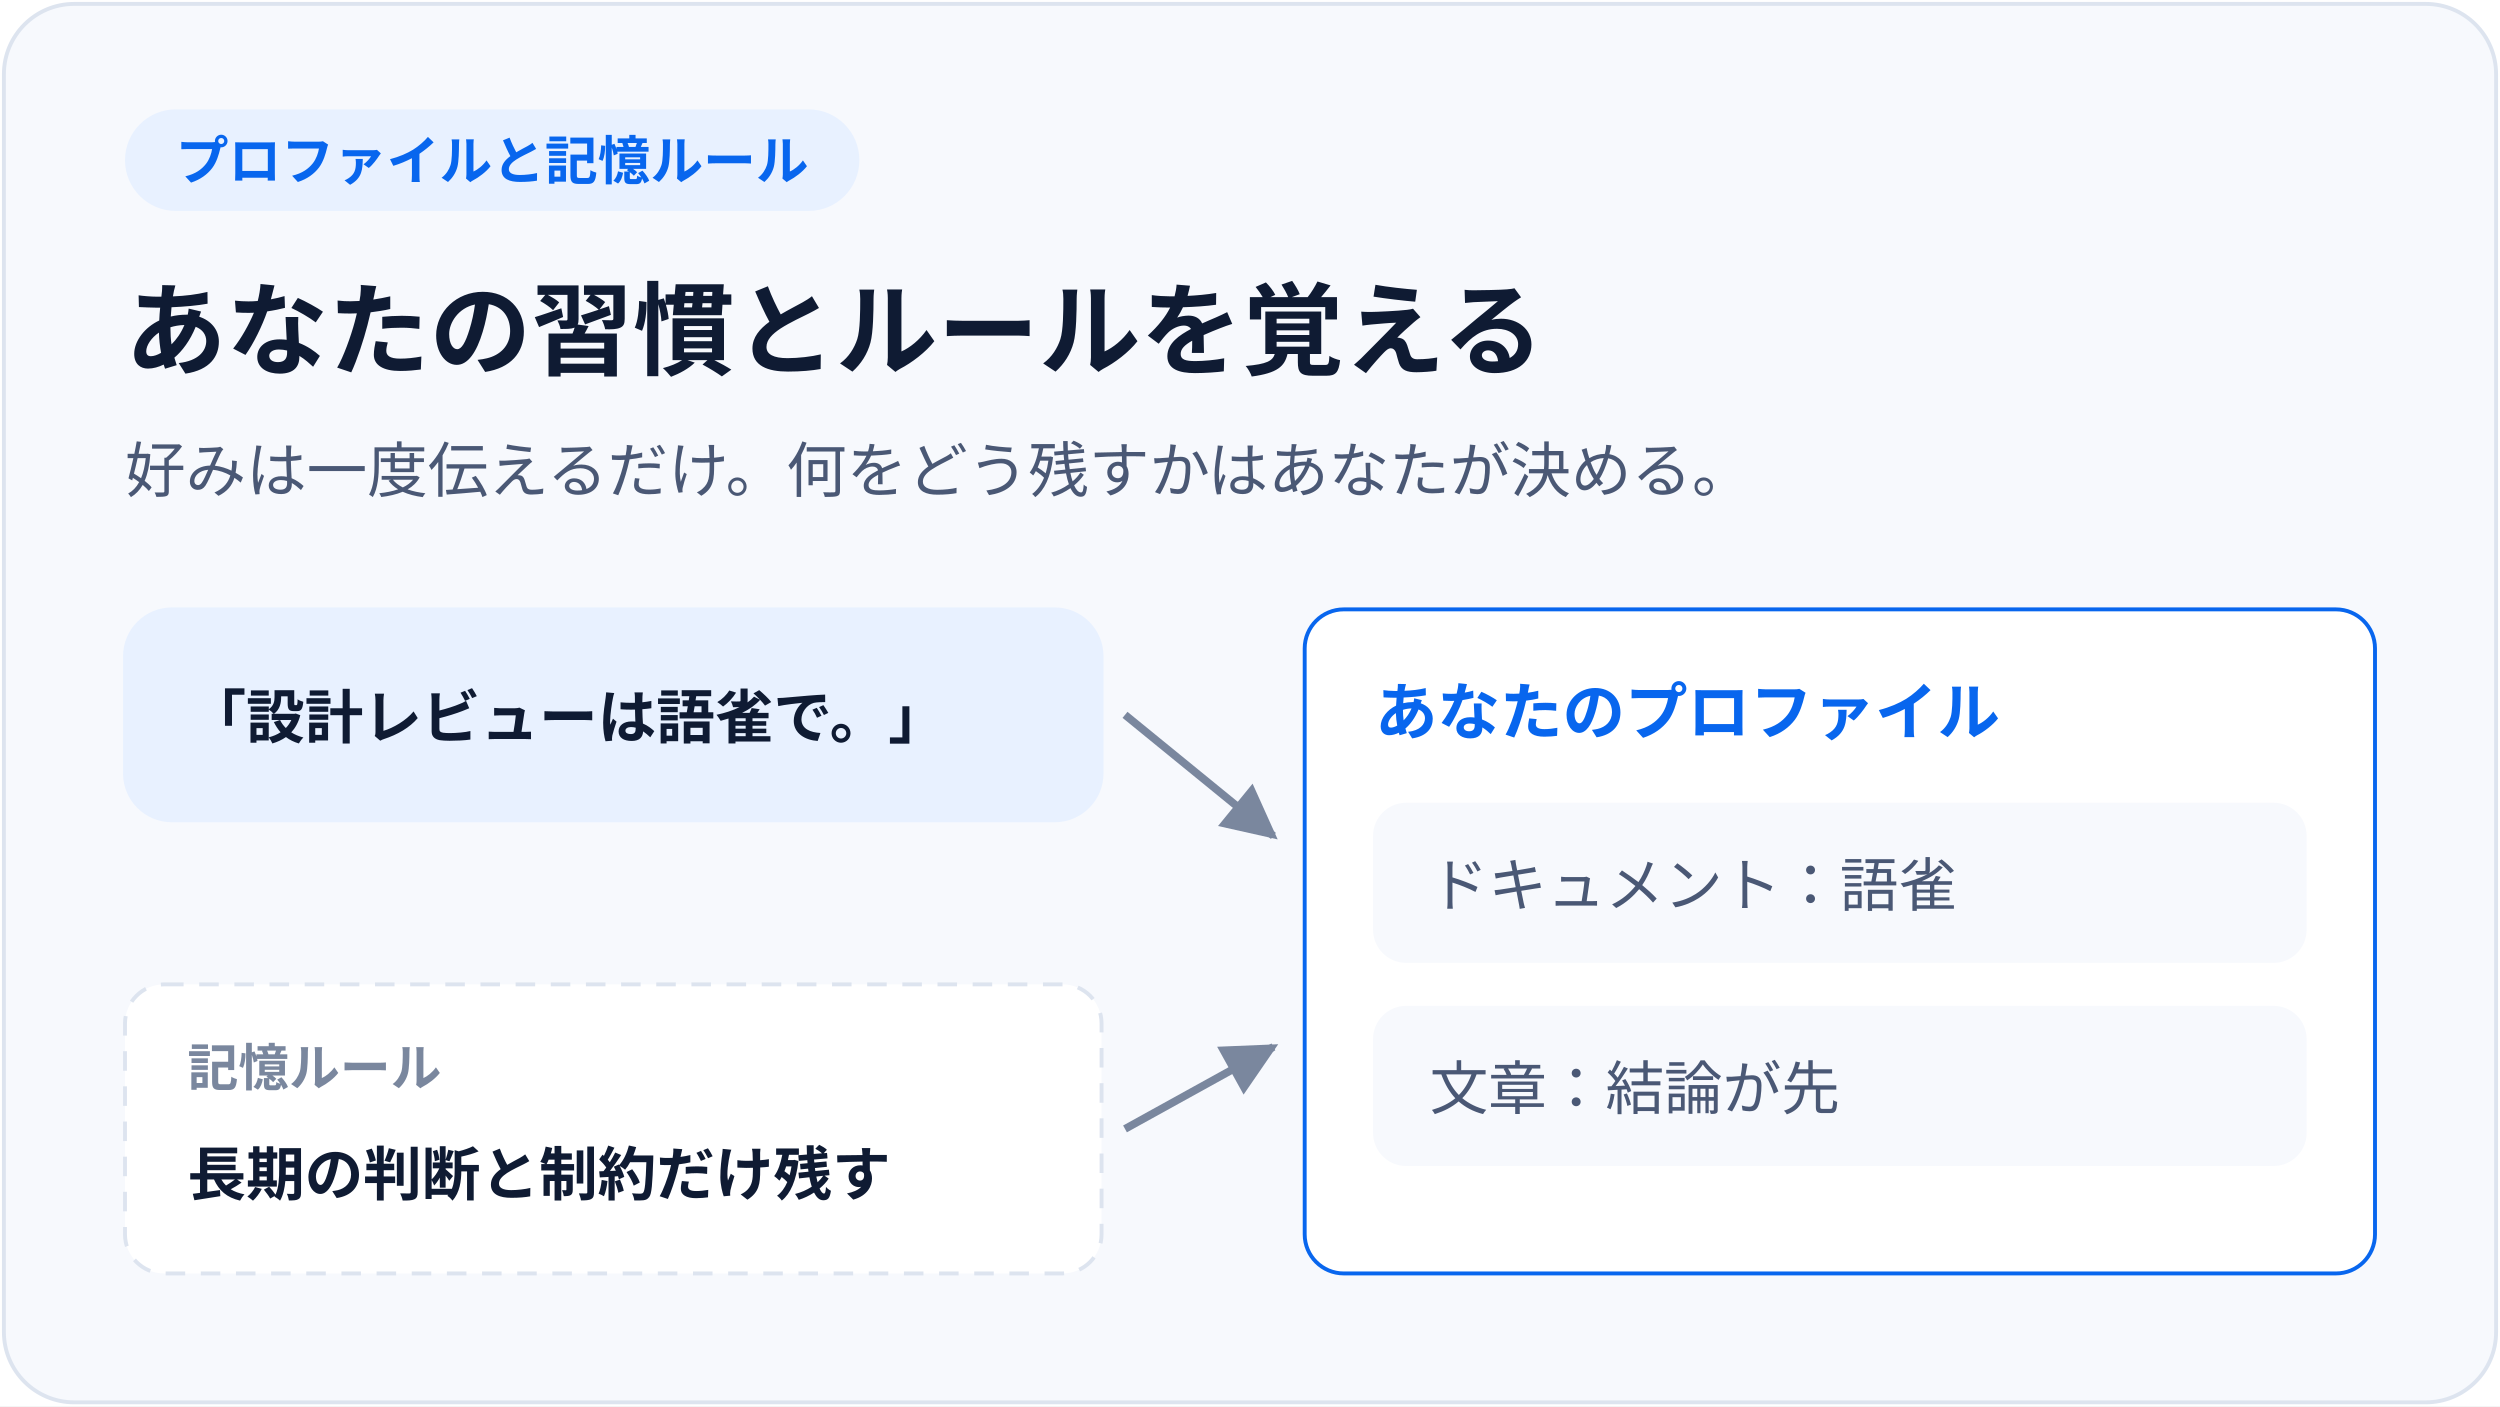
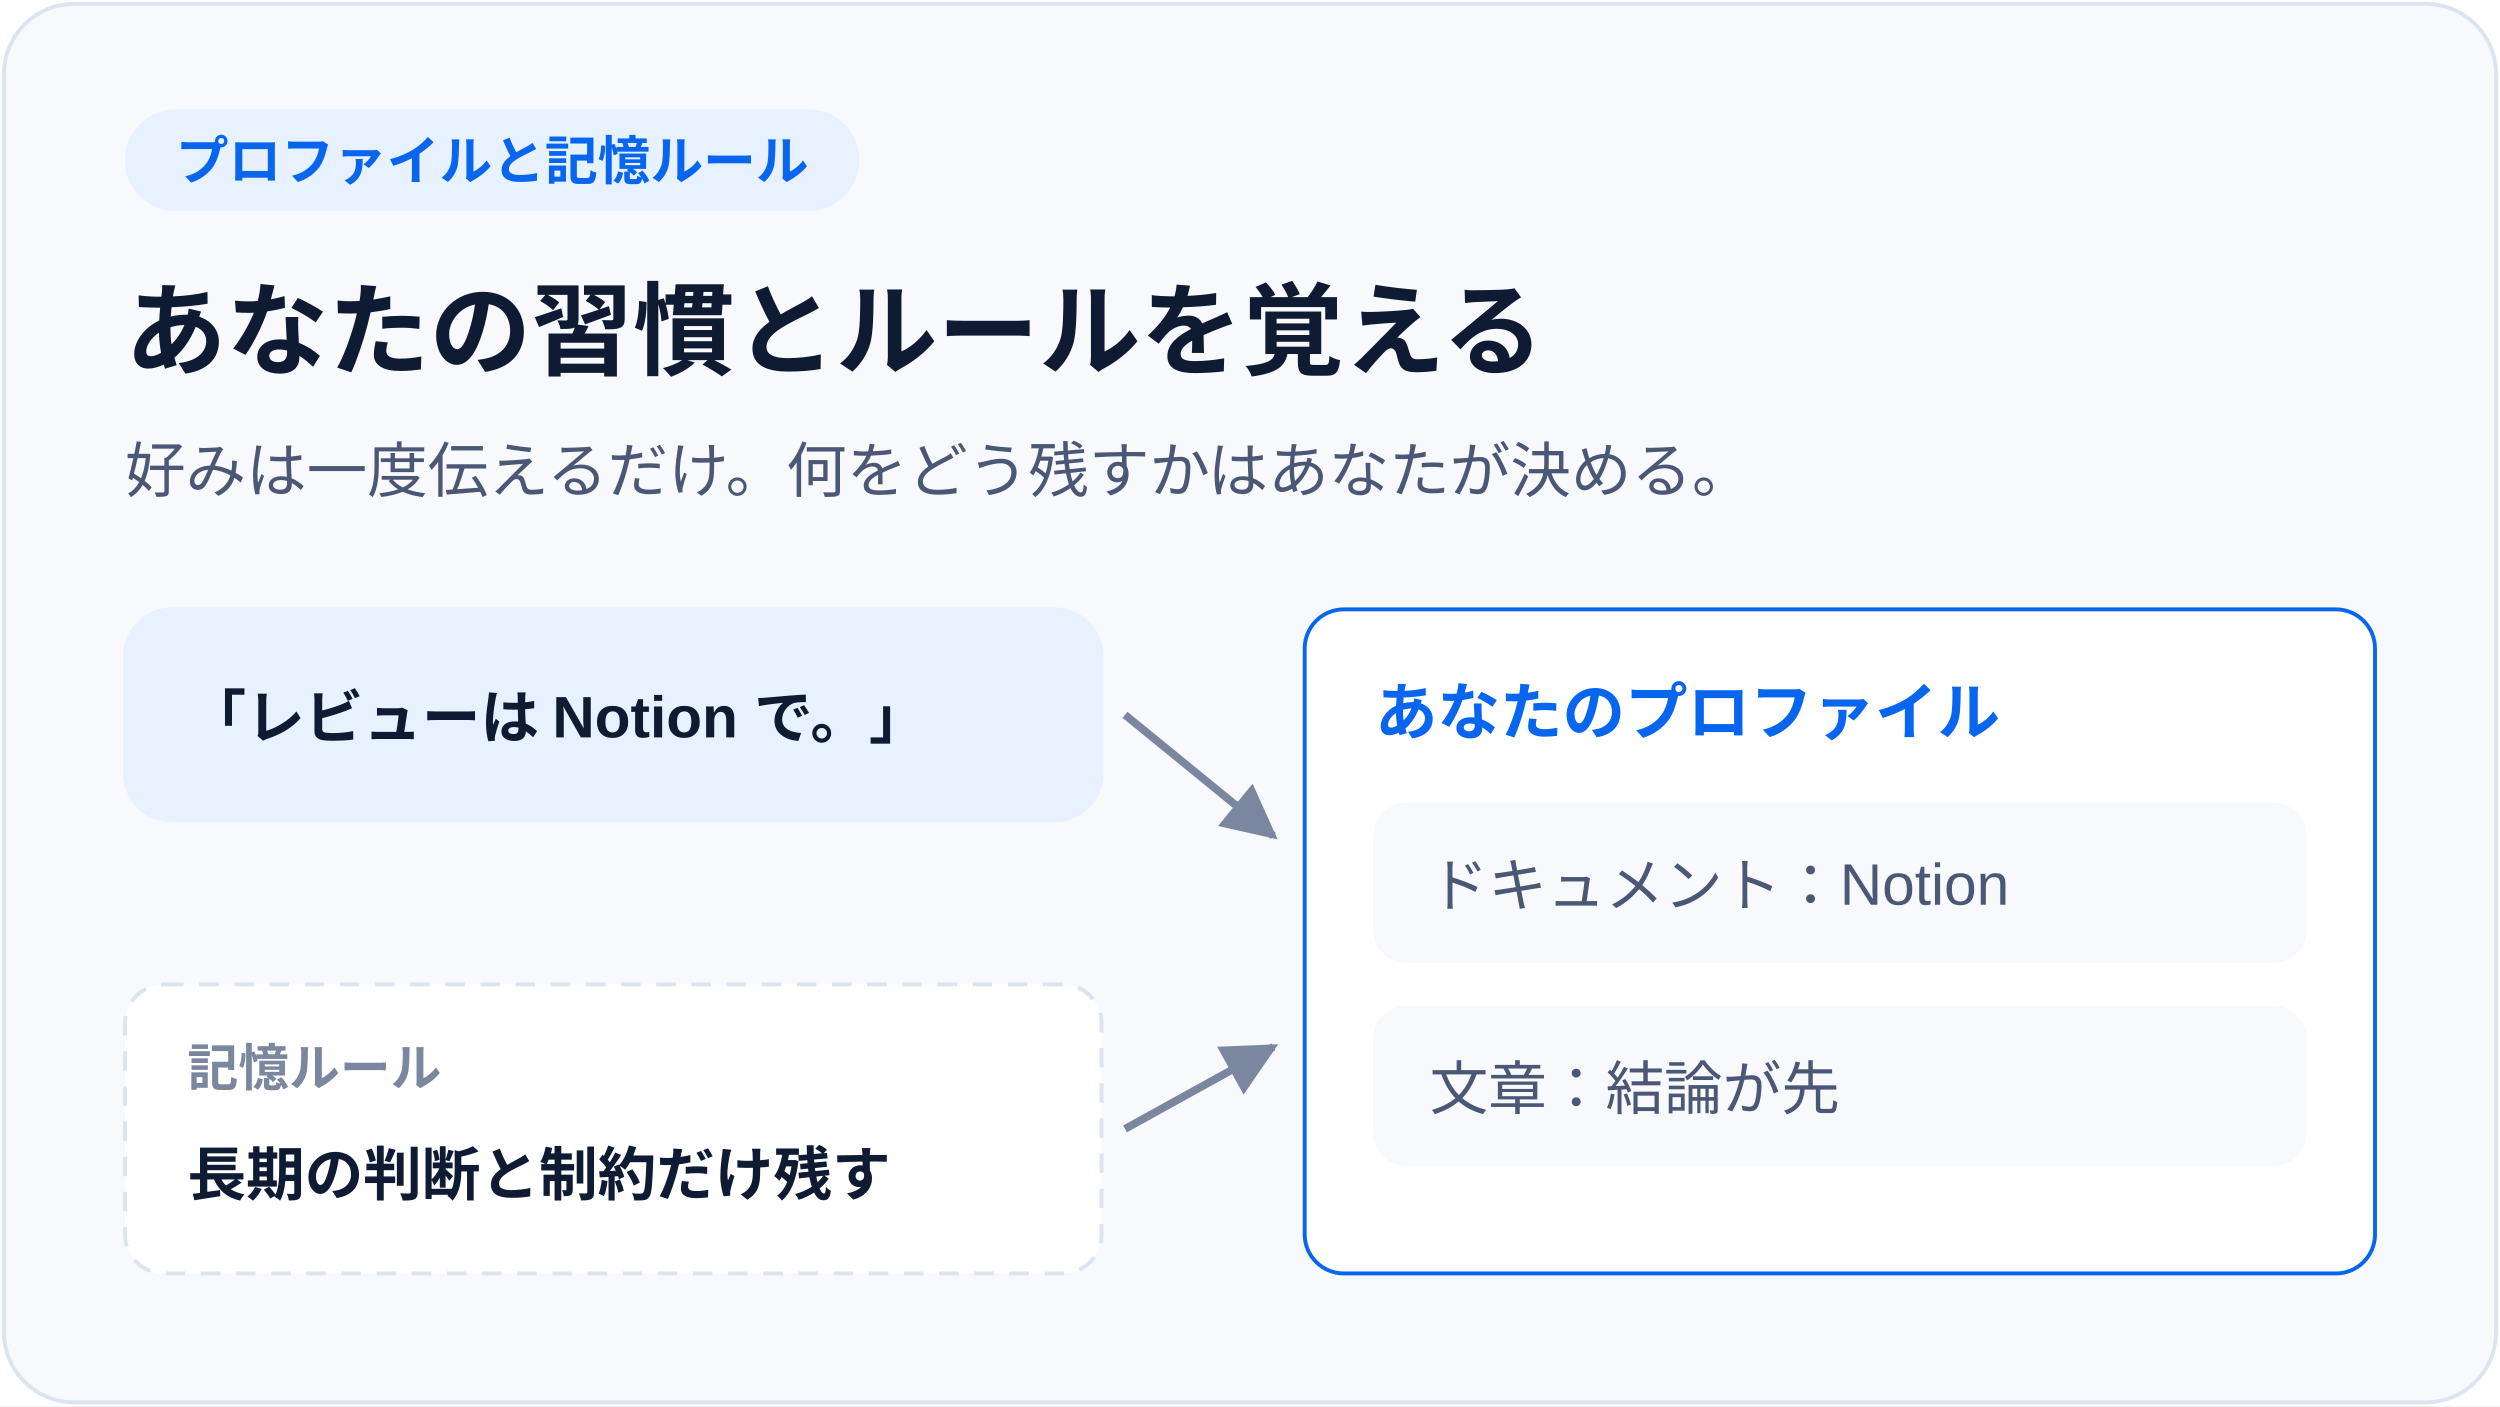
<svg xmlns="http://www.w3.org/2000/svg" width="640" height="360" viewBox="0 0 640 360" role="img" aria-labelledby="title">
  <defs>
    <marker id="head-muted" viewBox="0 0 10 10" refX="9" refY="5" markerWidth="7" markerHeight="7" orient="auto-start-reverse">
      <path d="M0 0L10 5L0 10Z" fill="#7a879e" />
    </marker>
    <marker id="head-accent" viewBox="0 0 10 10" refX="9" refY="5" markerWidth="7" markerHeight="7" orient="auto-start-reverse">
      <path d="M0 0L10 5L0 10Z" fill="#0866ee" />
    </marker>
  </defs>
  <rect width="640" height="360" fill="#ffffff" />
  <rect x="1" y="1" width="638" height="358" rx="18" fill="#f7f9fd" stroke="#dde4ef" />
  <g font-family="-apple-system,BlinkMacSystemFont,'Segoe UI','PingFang SC','Hiragino Sans','Microsoft YaHei',Arial,sans-serif">
    <rect x="32" y="28" width="188" height="26" rx="13" fill="#e8f1ff" />
    <text x="45" y="46" font-size="13.5" font-weight="700" fill="#0866ee" text-anchor="start">プロファイルと記憶ルール</text>
    <text x="32" y="94" font-size="26" font-weight="800" fill="#0f1b33" text-anchor="start">あなたの習慣とルールを覚える</text>
    <text x="32" y="126" font-size="15.5" font-weight="400" fill="#4a5875" text-anchor="start">好みは一度伝えるだけ。何をどう残すかはあなたが決める。</text>
    <rect x="32" y="156" width="250" height="54" rx="12" fill="#e8f1ff" stroke="#e8f1ff" />
-     <text x="48" y="189" font-size="15" font-weight="600" fill="#0f1b33" text-anchor="start">「設計レビューは語雀で。」</text>
+     <text x="48" y="189" font-size="15" font-weight="600" fill="#0f1b33" text-anchor="start">「レビューは Notion で。」</text>
    <rect x="32" y="252" width="250" height="74" rx="10" fill="#ffffff" stroke="#dde4ef" stroke-dasharray="5 4" />
    <text x="48" y="278" font-size="13" font-weight="700" fill="#7a879e" text-anchor="start">記憶ルール</text>
    <text x="48" y="306" font-size="15" font-weight="600" fill="#0f1b33" text-anchor="start">長期の判断と制約だけ残す</text>
    <path d="M288 183L326 214" stroke="#7a879e" stroke-width="2" fill="none" marker-end="url(#head-muted)" />
    <path d="M288 289L326 268" stroke="#7a879e" stroke-width="2" fill="none" marker-end="url(#head-muted)" />
    <rect x="334" y="156" width="274" height="170" rx="10" fill="#ffffff" stroke="#0866ee" />
    <text x="352" y="188" font-size="16" font-weight="700" fill="#0866ee" text-anchor="start">あなたのプロファイル</text>
    <rect x="352" y="206" width="238" height="40" rx="8" fill="#f7f9fd" stroke="#f7f9fd" />
-     <text x="366" y="232" font-size="15" font-weight="400" fill="#4a5875" text-anchor="start">ドキュメント：語雀</text>
+     <text x="366" y="232" font-size="15" font-weight="400" fill="#4a5875" text-anchor="start">ドキュメント：Notion</text>
    <rect x="352" y="258" width="238" height="40" rx="8" fill="#f7f9fd" stroke="#f7f9fd" />
    <text x="366" y="284" font-size="15" font-weight="400" fill="#4a5875" text-anchor="start">文章：結論が先</text>
  </g>
</svg>
